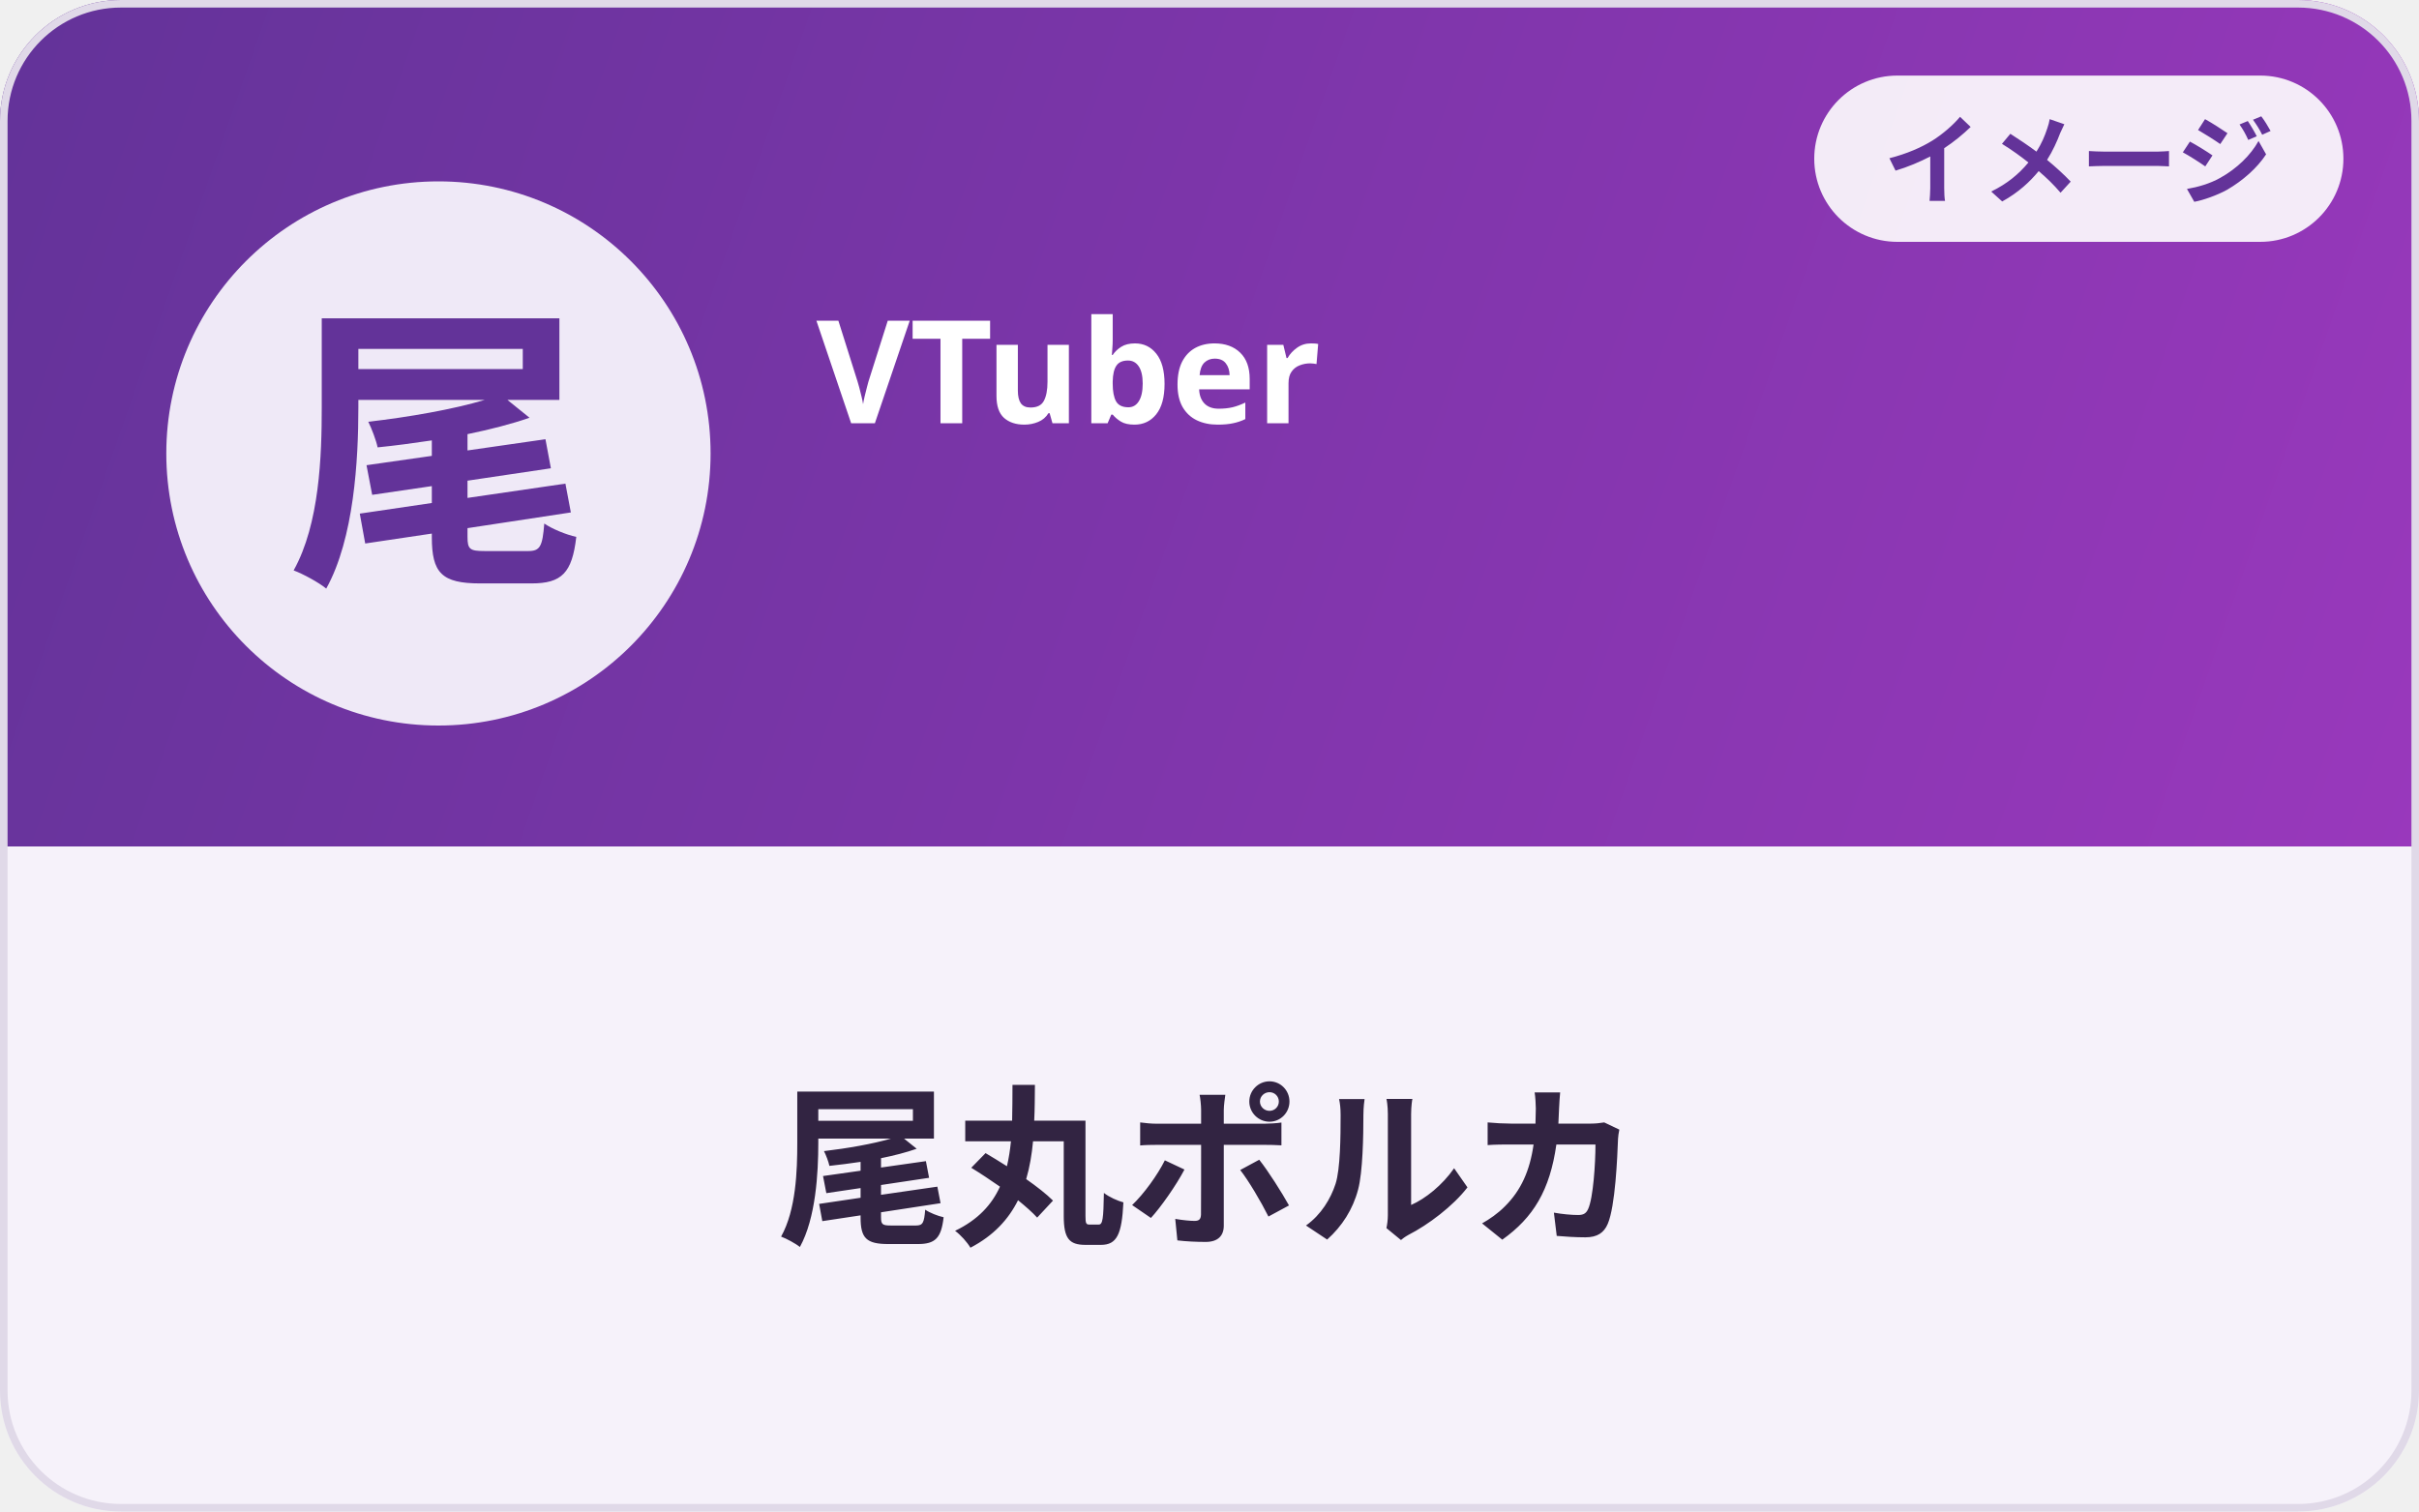
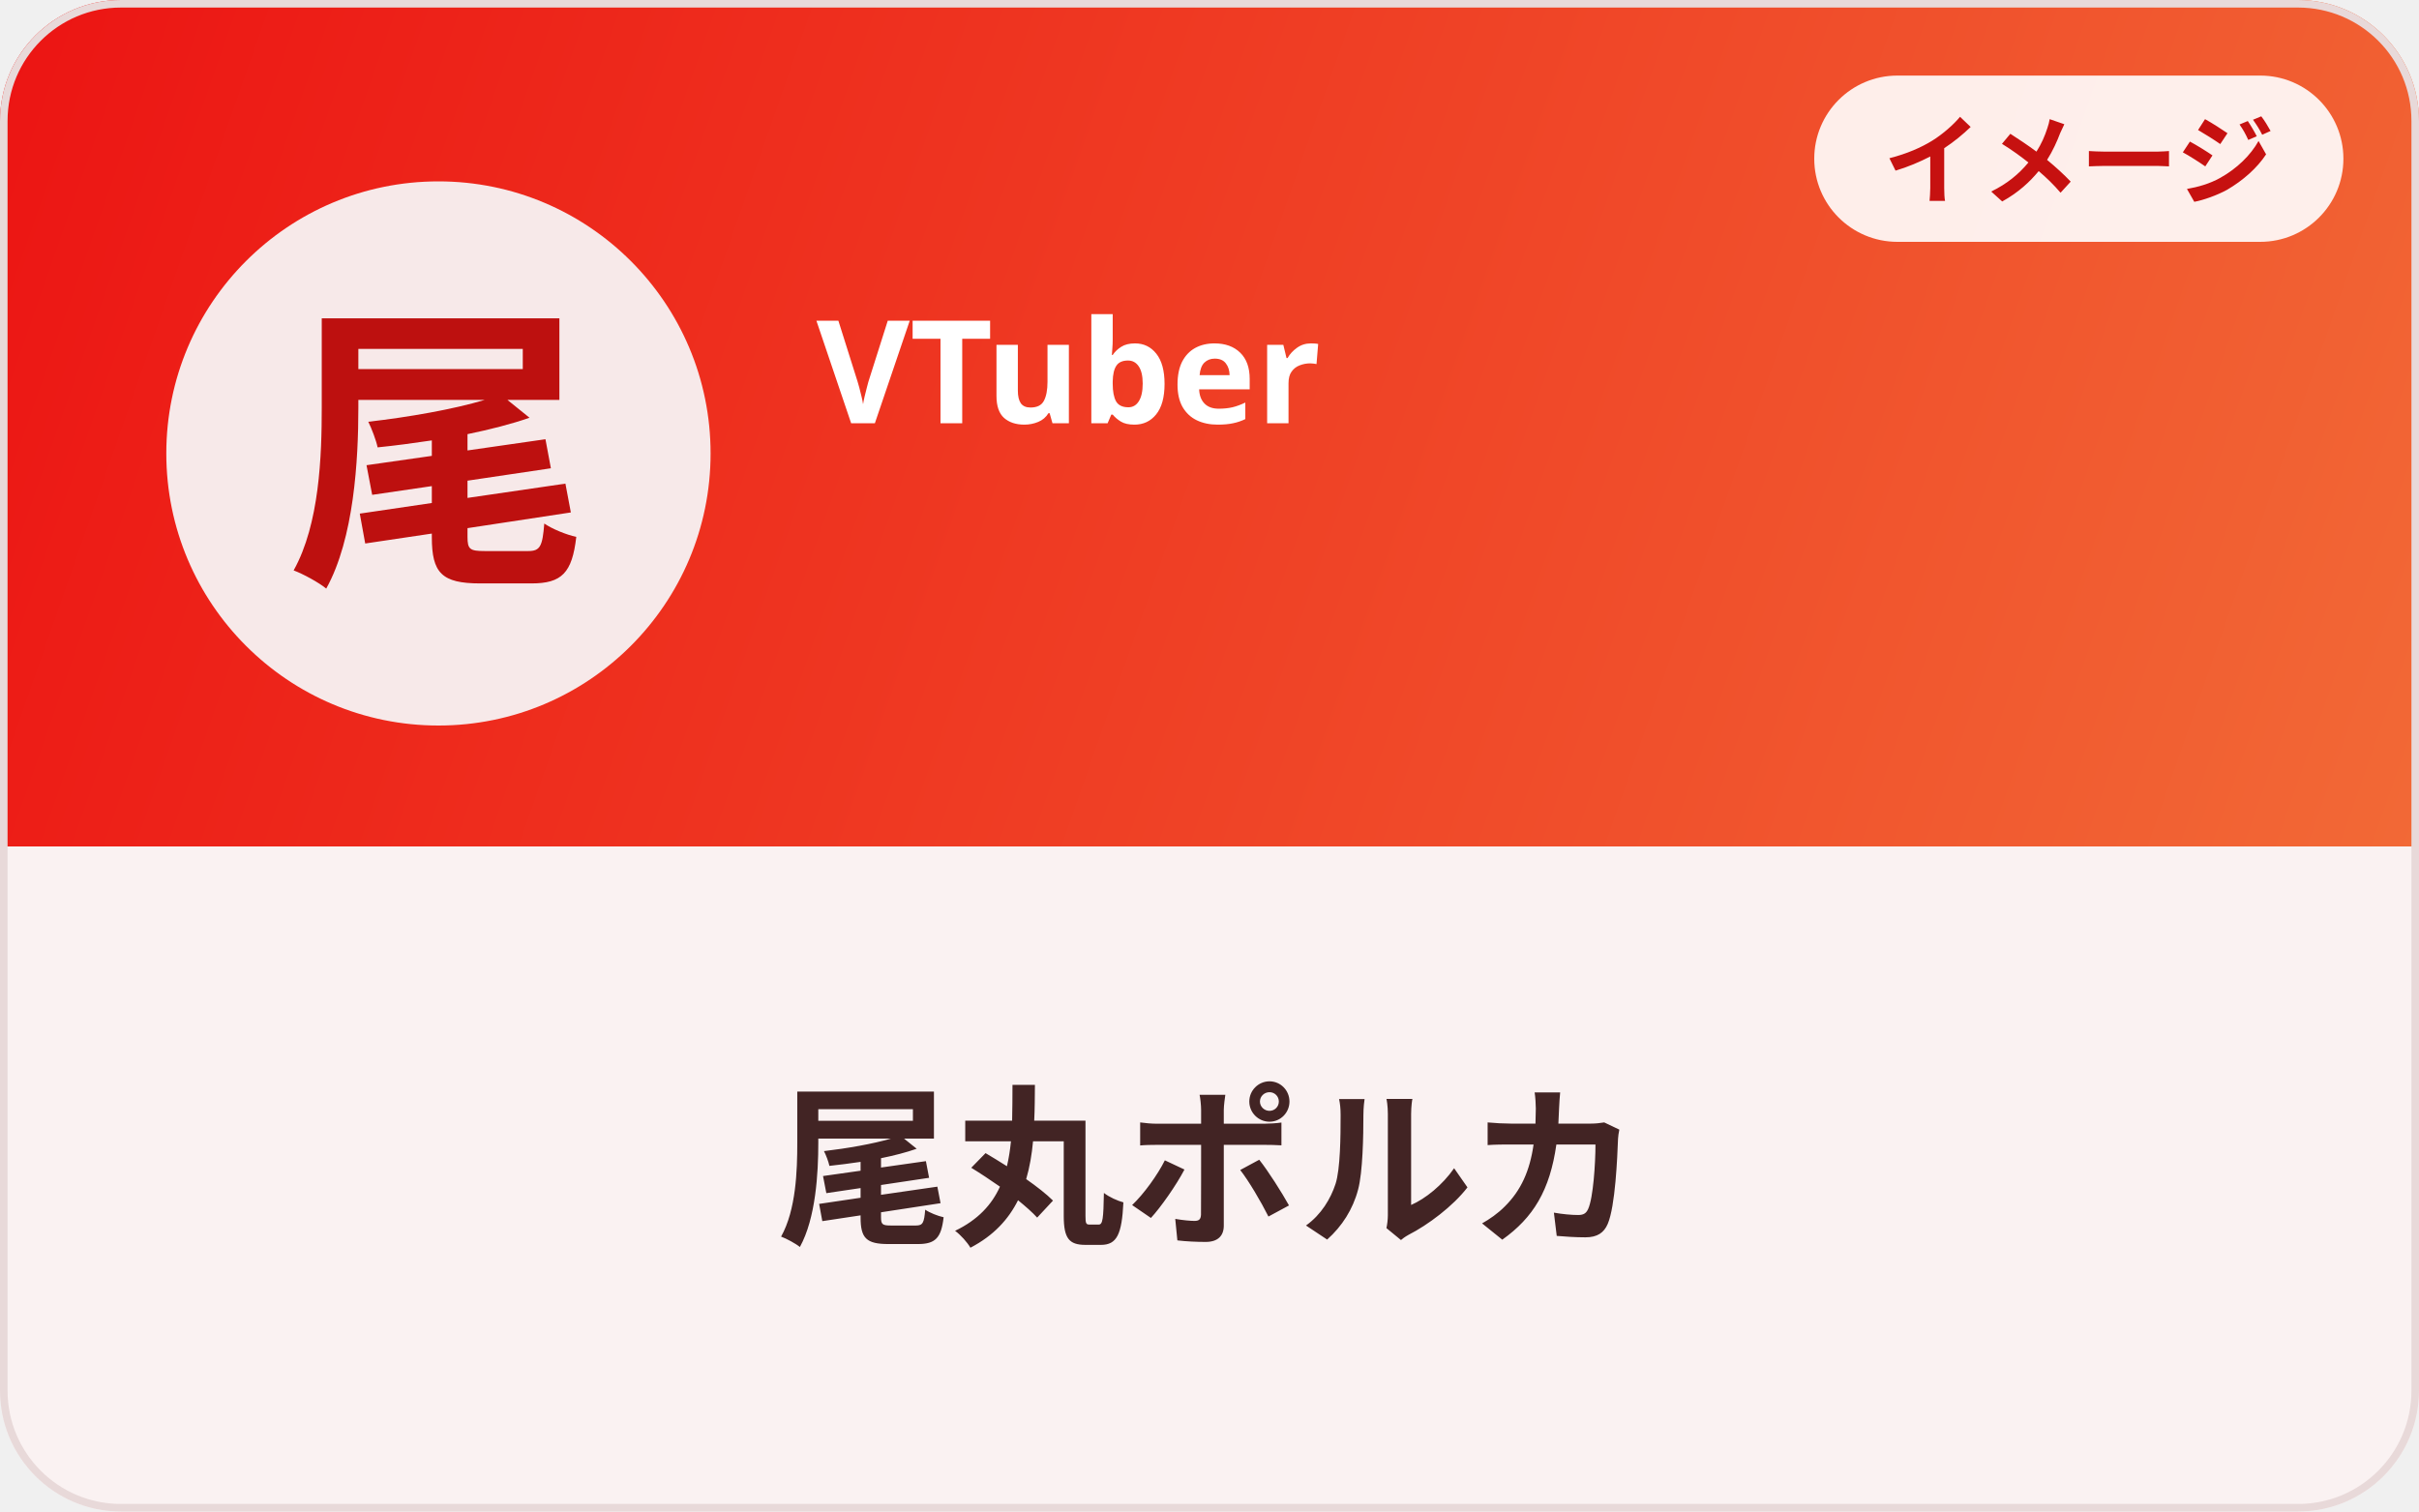
<svg xmlns="http://www.w3.org/2000/svg" viewBox="0 0 320 200" width="320" height="200" role="img" aria-label="尾丸ポルカのイメージ画像">
  <defs>
    <linearGradient id="gf46c79f479" gradientUnits="userSpaceOnUse" x1="0" y1="0" x2="320" y2="112">
-       <stop offset="0" stop-color="#633399" />
-       <stop offset="1" stop-color="#9938bc" />
+       <stop offset="0" stop-color="#ec1413" />
+       <stop offset="1" stop-color="#f26936" />
    </linearGradient>
    <clipPath id="cf46c79f479">
      <rect x="0" y="0" width="320" height="200" rx="16" />
    </clipPath>
  </defs>
  <g clip-path="url(#cf46c79f479)" font-family="'Hiragino Sans','Noto Sans JP','Yu Gothic',sans-serif">
-     <rect x="0" y="0" width="320" height="200" fill="#f6f2fa" />
+     <rect x="0" y="0" width="320" height="200" fill="#faf2f2" />
    <rect x="0" y="0" width="320" height="112" fill="url(#gf46c79f479)" />
-     <circle cx="58" cy="60" r="36" fill="#efe9f7" />
-     <text x="58" y="74.4" text-anchor="middle" font-size="40" font-weight="700" fill="#633399">尾</text>
+     <circle cx="58" cy="60" r="36" fill="#f7e9e9" />
+     <text x="58" y="74.4" text-anchor="middle" font-size="40" font-weight="700" fill="#bd100f">尾</text>
    <text x="108" y="56" font-size="19" font-weight="700" fill="#ffffff">VTuber</text>
    <rect x="240" y="10" width="70" height="22" rx="11" fill="#ffffff" fill-opacity="0.9" />
-     <text x="275" y="26" text-anchor="middle" font-size="13" font-weight="600" fill="#633399">イメージ</text>
-     <text x="160" y="163.0" text-anchor="middle" font-size="23" font-weight="700" fill="#322442">尾丸ポルカ</text>
+     <text x="275" y="26" text-anchor="middle" font-size="13" font-weight="600" fill="#c61110">イメージ</text>
+     <text x="160" y="163.0" text-anchor="middle" font-size="23" font-weight="700" fill="#422424">尾丸ポルカ</text>
  </g>
-   <rect x="0.5" y="0.5" width="319" height="199" rx="15.5" fill="none" stroke="#e0d9e8" />
+   <rect x="0.5" y="0.5" width="319" height="199" rx="15.5" fill="none" stroke="#e8d9d9" />
</svg>
